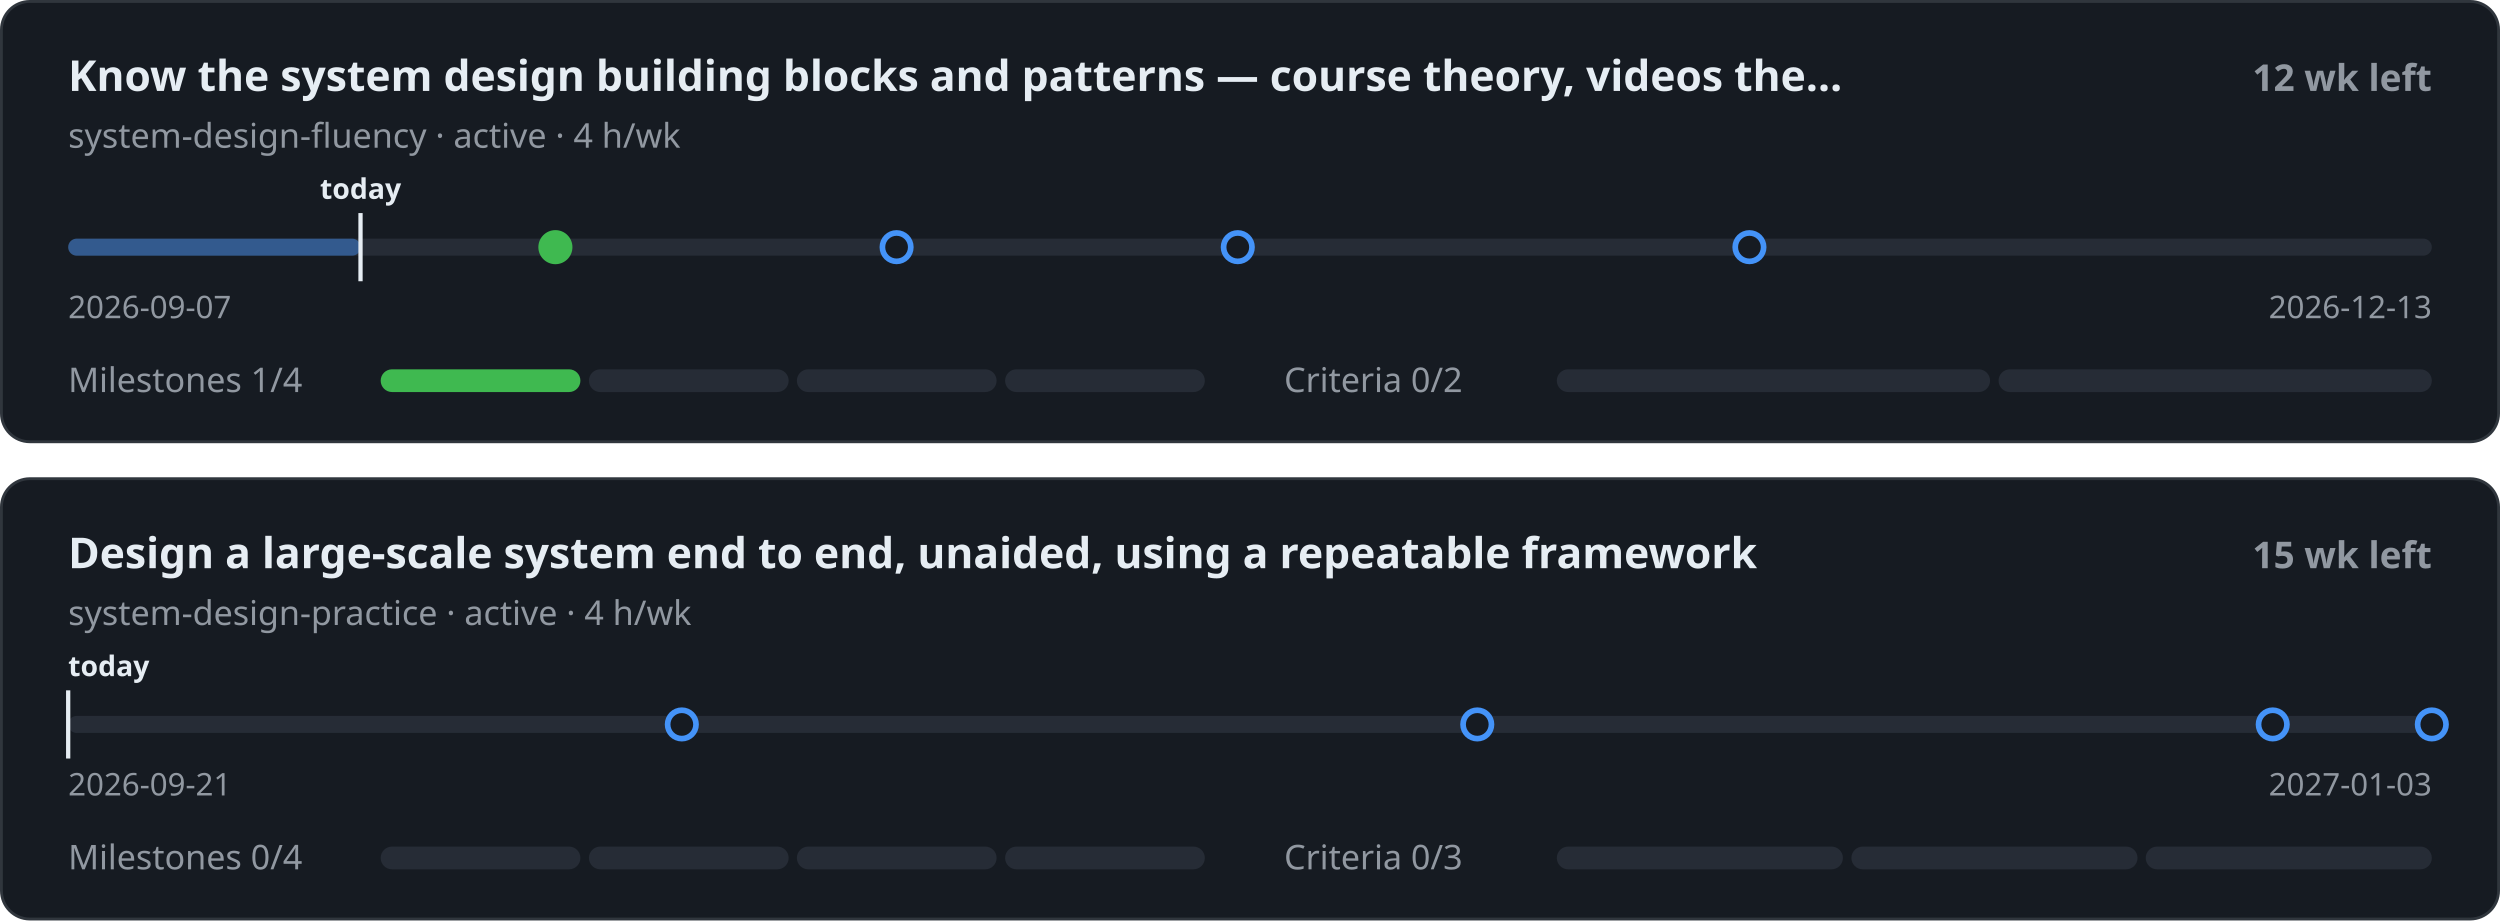
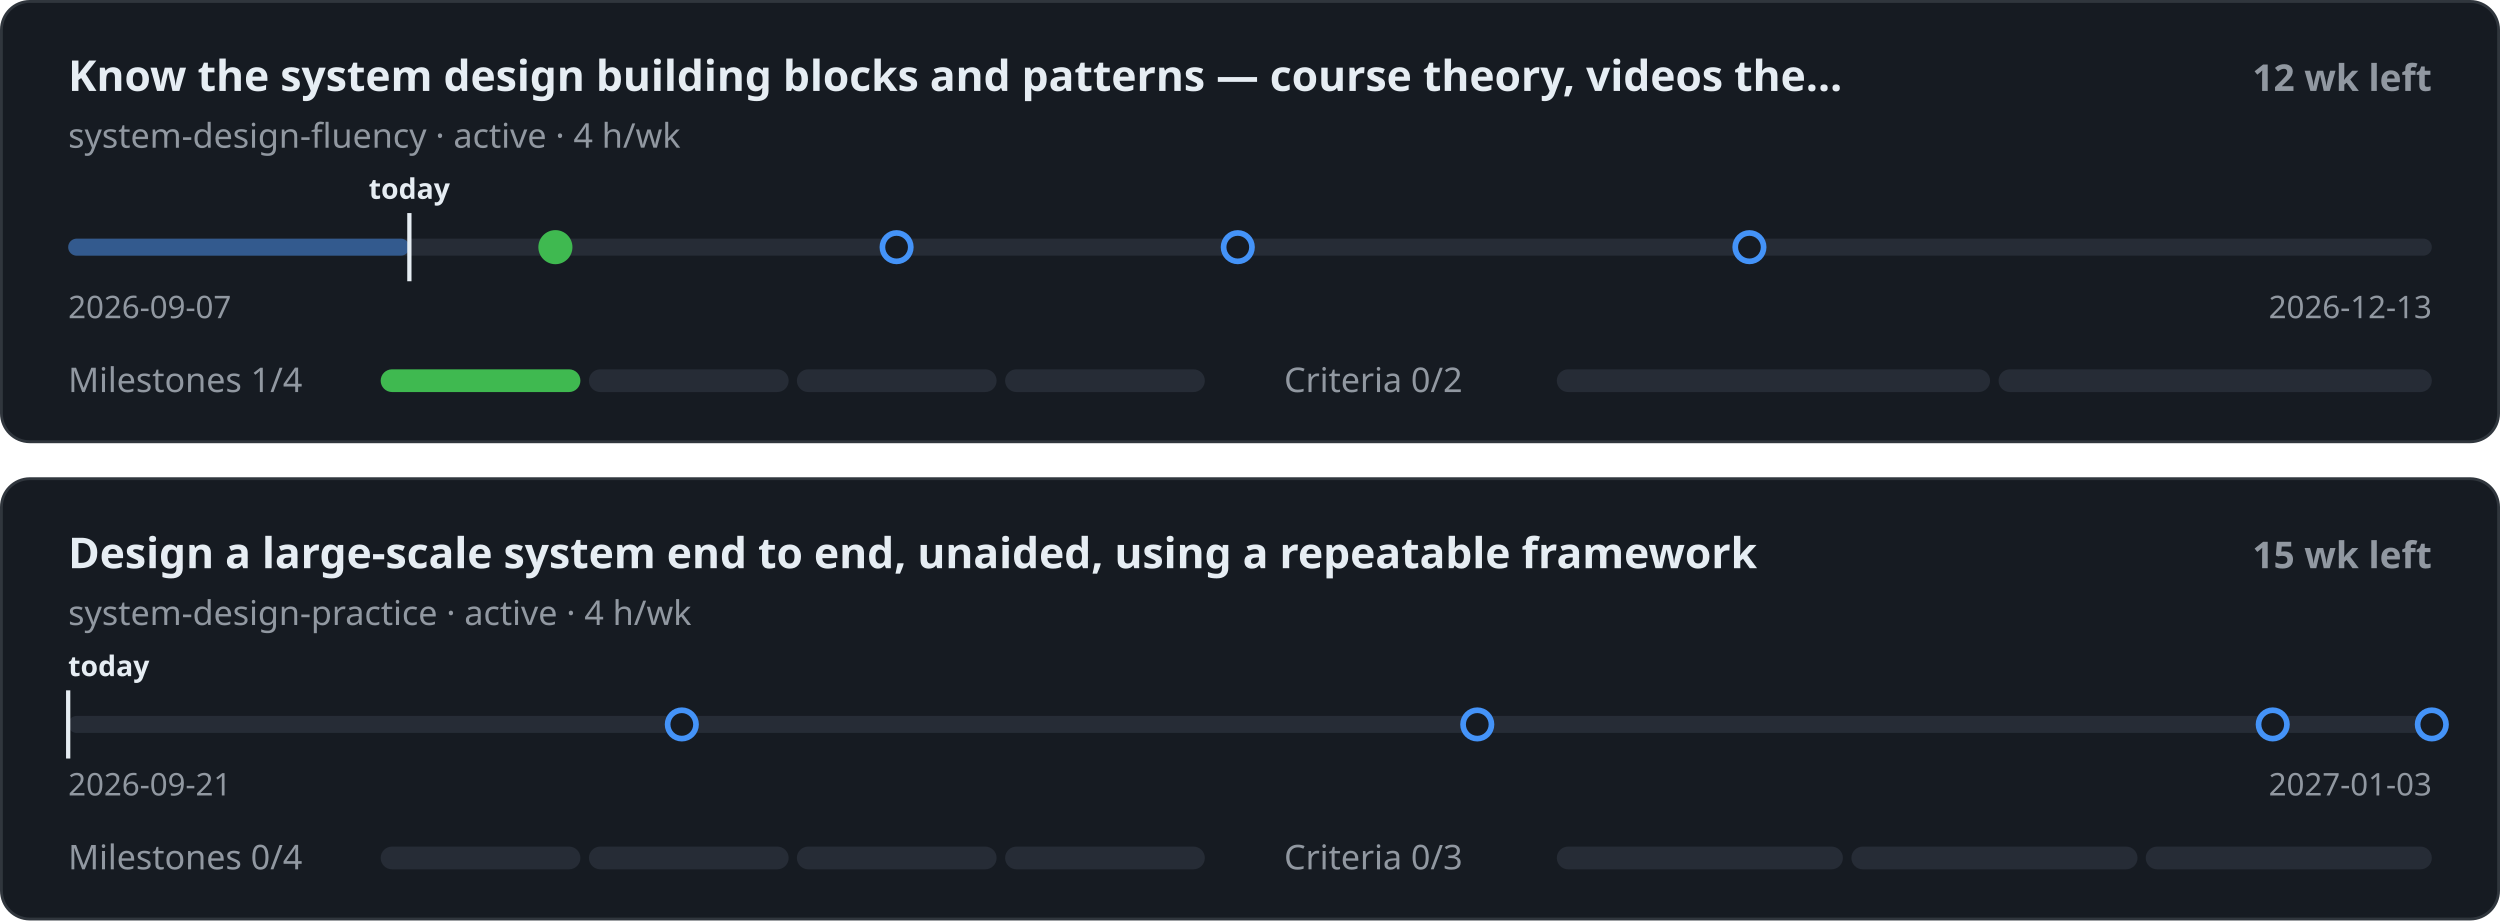
<svg xmlns="http://www.w3.org/2000/svg" width="880" height="324" viewBox="0 0 880 324" font-family="-apple-system, BlinkMacSystemFont, 'Segoe UI', 'Noto Sans', Helvetica, Arial, sans-serif">
  <rect x="0.5" y="0.5" width="879" height="155" rx="10" fill="#161b22" stroke="#30363d" />
  <text x="24" y="32" fill="#e6edf3" font-size="15" font-weight="600" text-anchor="start">Know the system design building blocks and patterns — course theory, videos the…</text>
  <text x="856" y="32" fill="#9198a1" font-size="13" font-weight="600" text-anchor="end">12 wk left</text>
  <text x="24" y="52" fill="#9198a1" font-size="12" font-weight="400" text-anchor="start">system-design-fluency · active · 4 h/wk</text>
  <rect x="24" y="84" width="832" height="6" rx="3" fill="#262c36" />
-   <rect x="24" y="84" width="102.928" height="6" rx="3" fill="#4493f8" fill-opacity="0.45" />
-   <line x1="126.9" y1="75" x2="126.9" y2="99" stroke="#e6edf3" stroke-width="1.5" />
-   <text x="126.928" y="70" fill="#e6edf3" font-size="10" font-weight="600" text-anchor="middle">today</text>
+   <rect x="24" y="84" width="120.082" height="6" rx="3" fill="#4493f8" fill-opacity="0.45" />
+   <line x1="144.1" y1="75" x2="144.1" y2="99" stroke="#e6edf3" stroke-width="1.5" />
+   <text x="144.082" y="70" fill="#e6edf3" font-size="10" font-weight="600" text-anchor="middle">today</text>
  <circle cx="195.5" cy="87" r="6" fill="#3fb950" />
  <circle cx="315.6" cy="87" r="5" fill="#161b22" stroke="#4493f8" stroke-width="2" />
  <circle cx="435.7" cy="87" r="5" fill="#161b22" stroke="#4493f8" stroke-width="2" />
  <circle cx="615.8" cy="87" r="5" fill="#161b22" stroke="#4493f8" stroke-width="2" />
  <text x="24" y="112" fill="#9198a1" font-size="11" font-weight="400" text-anchor="start">2026-09-07</text>
  <text x="856" y="112" fill="#9198a1" font-size="11" font-weight="400" text-anchor="end">2026-12-13</text>
  <text x="24" y="138" fill="#9198a1" font-size="12" font-weight="400" text-anchor="start">Milestones 1/4</text>
  <rect x="134.0" y="130" width="70.3" height="8" rx="4" fill="#3fb950" />
  <rect x="207.3" y="130" width="70.3" height="8" rx="4" fill="#262c36" />
  <rect x="280.5" y="130" width="70.3" height="8" rx="4" fill="#262c36" />
  <rect x="353.8" y="130" width="70.3" height="8" rx="4" fill="#262c36" />
  <text x="452" y="138" fill="#9198a1" font-size="12" font-weight="400" text-anchor="start">Criteria 0/2</text>
  <rect x="548.0" y="130" width="152.5" height="8" rx="4" fill="#262c36" />
  <rect x="703.5" y="130" width="152.5" height="8" rx="4" fill="#262c36" />
  <rect x="0.5" y="168.5" width="879" height="155" rx="10" fill="#161b22" stroke="#30363d" />
  <text x="24" y="200" fill="#e6edf3" font-size="15" font-weight="600" text-anchor="start">Design a large-scale system end to end, unaided, using a repeatable framework</text>
  <text x="856" y="200" fill="#9198a1" font-size="13" font-weight="600" text-anchor="end">15 wk left</text>
  <text x="24" y="220" fill="#9198a1" font-size="12" font-weight="400" text-anchor="start">system-design-practice · active · 4 h/wk</text>
  <rect x="24" y="252" width="832" height="6" rx="3" fill="#262c36" />
  <rect x="24" y="252" width="0" height="6" rx="3" fill="#4493f8" fill-opacity="0.45" />
  <line x1="24.0" y1="243" x2="24.0" y2="267" stroke="#e6edf3" stroke-width="1.5" />
  <text x="24" y="238" fill="#e6edf3" font-size="10" font-weight="600" text-anchor="start">today</text>
  <circle cx="240.0" cy="255" r="5" fill="#161b22" stroke="#4493f8" stroke-width="2" />
  <circle cx="520.0" cy="255" r="5" fill="#161b22" stroke="#4493f8" stroke-width="2" />
  <circle cx="800.0" cy="255" r="5" fill="#161b22" stroke="#4493f8" stroke-width="2" />
  <circle cx="856.0" cy="255" r="5" fill="#161b22" stroke="#4493f8" stroke-width="2" />
  <text x="24" y="280" fill="#9198a1" font-size="11" font-weight="400" text-anchor="start">2026-09-21</text>
  <text x="856" y="280" fill="#9198a1" font-size="11" font-weight="400" text-anchor="end">2027-01-03</text>
  <text x="24" y="306" fill="#9198a1" font-size="12" font-weight="400" text-anchor="start">Milestones 0/4</text>
  <rect x="134.0" y="298" width="70.3" height="8" rx="4" fill="#262c36" />
  <rect x="207.3" y="298" width="70.3" height="8" rx="4" fill="#262c36" />
  <rect x="280.5" y="298" width="70.3" height="8" rx="4" fill="#262c36" />
  <rect x="353.8" y="298" width="70.3" height="8" rx="4" fill="#262c36" />
  <text x="452" y="306" fill="#9198a1" font-size="12" font-weight="400" text-anchor="start">Criteria 0/3</text>
  <rect x="548.0" y="298" width="100.7" height="8" rx="4" fill="#262c36" />
  <rect x="651.7" y="298" width="100.7" height="8" rx="4" fill="#262c36" />
  <rect x="755.3" y="298" width="100.7" height="8" rx="4" fill="#262c36" />
</svg>
